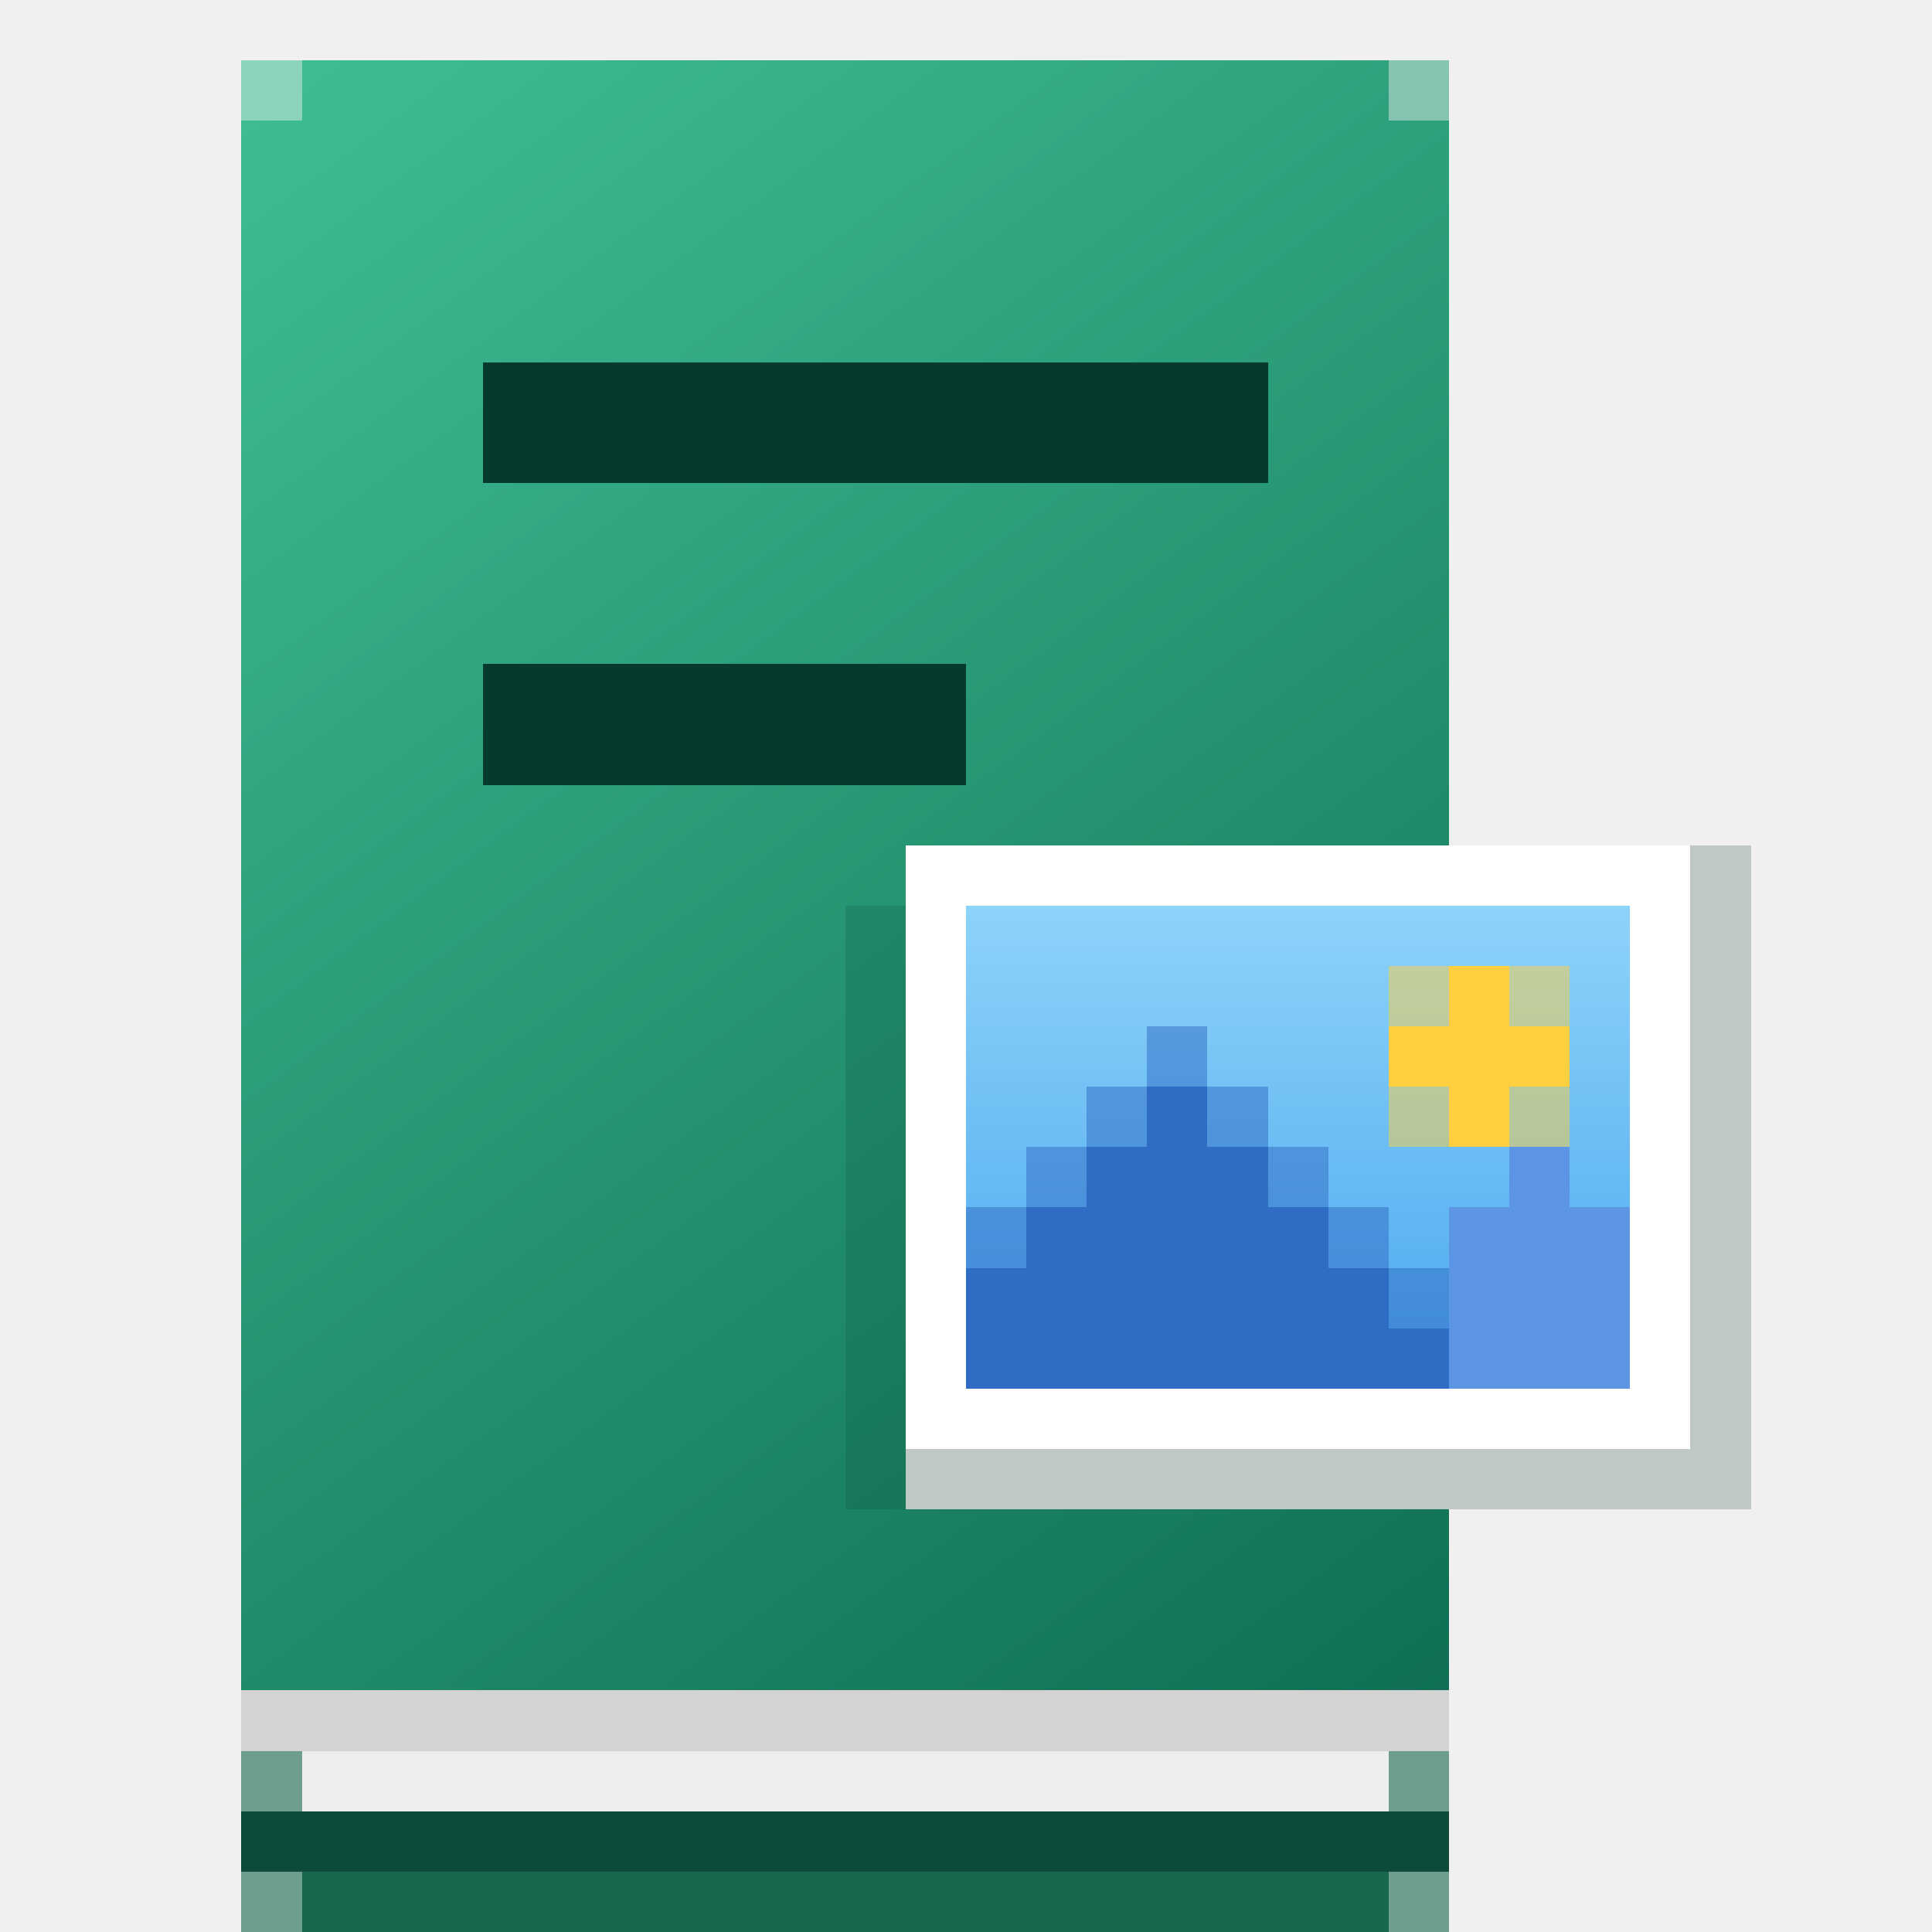
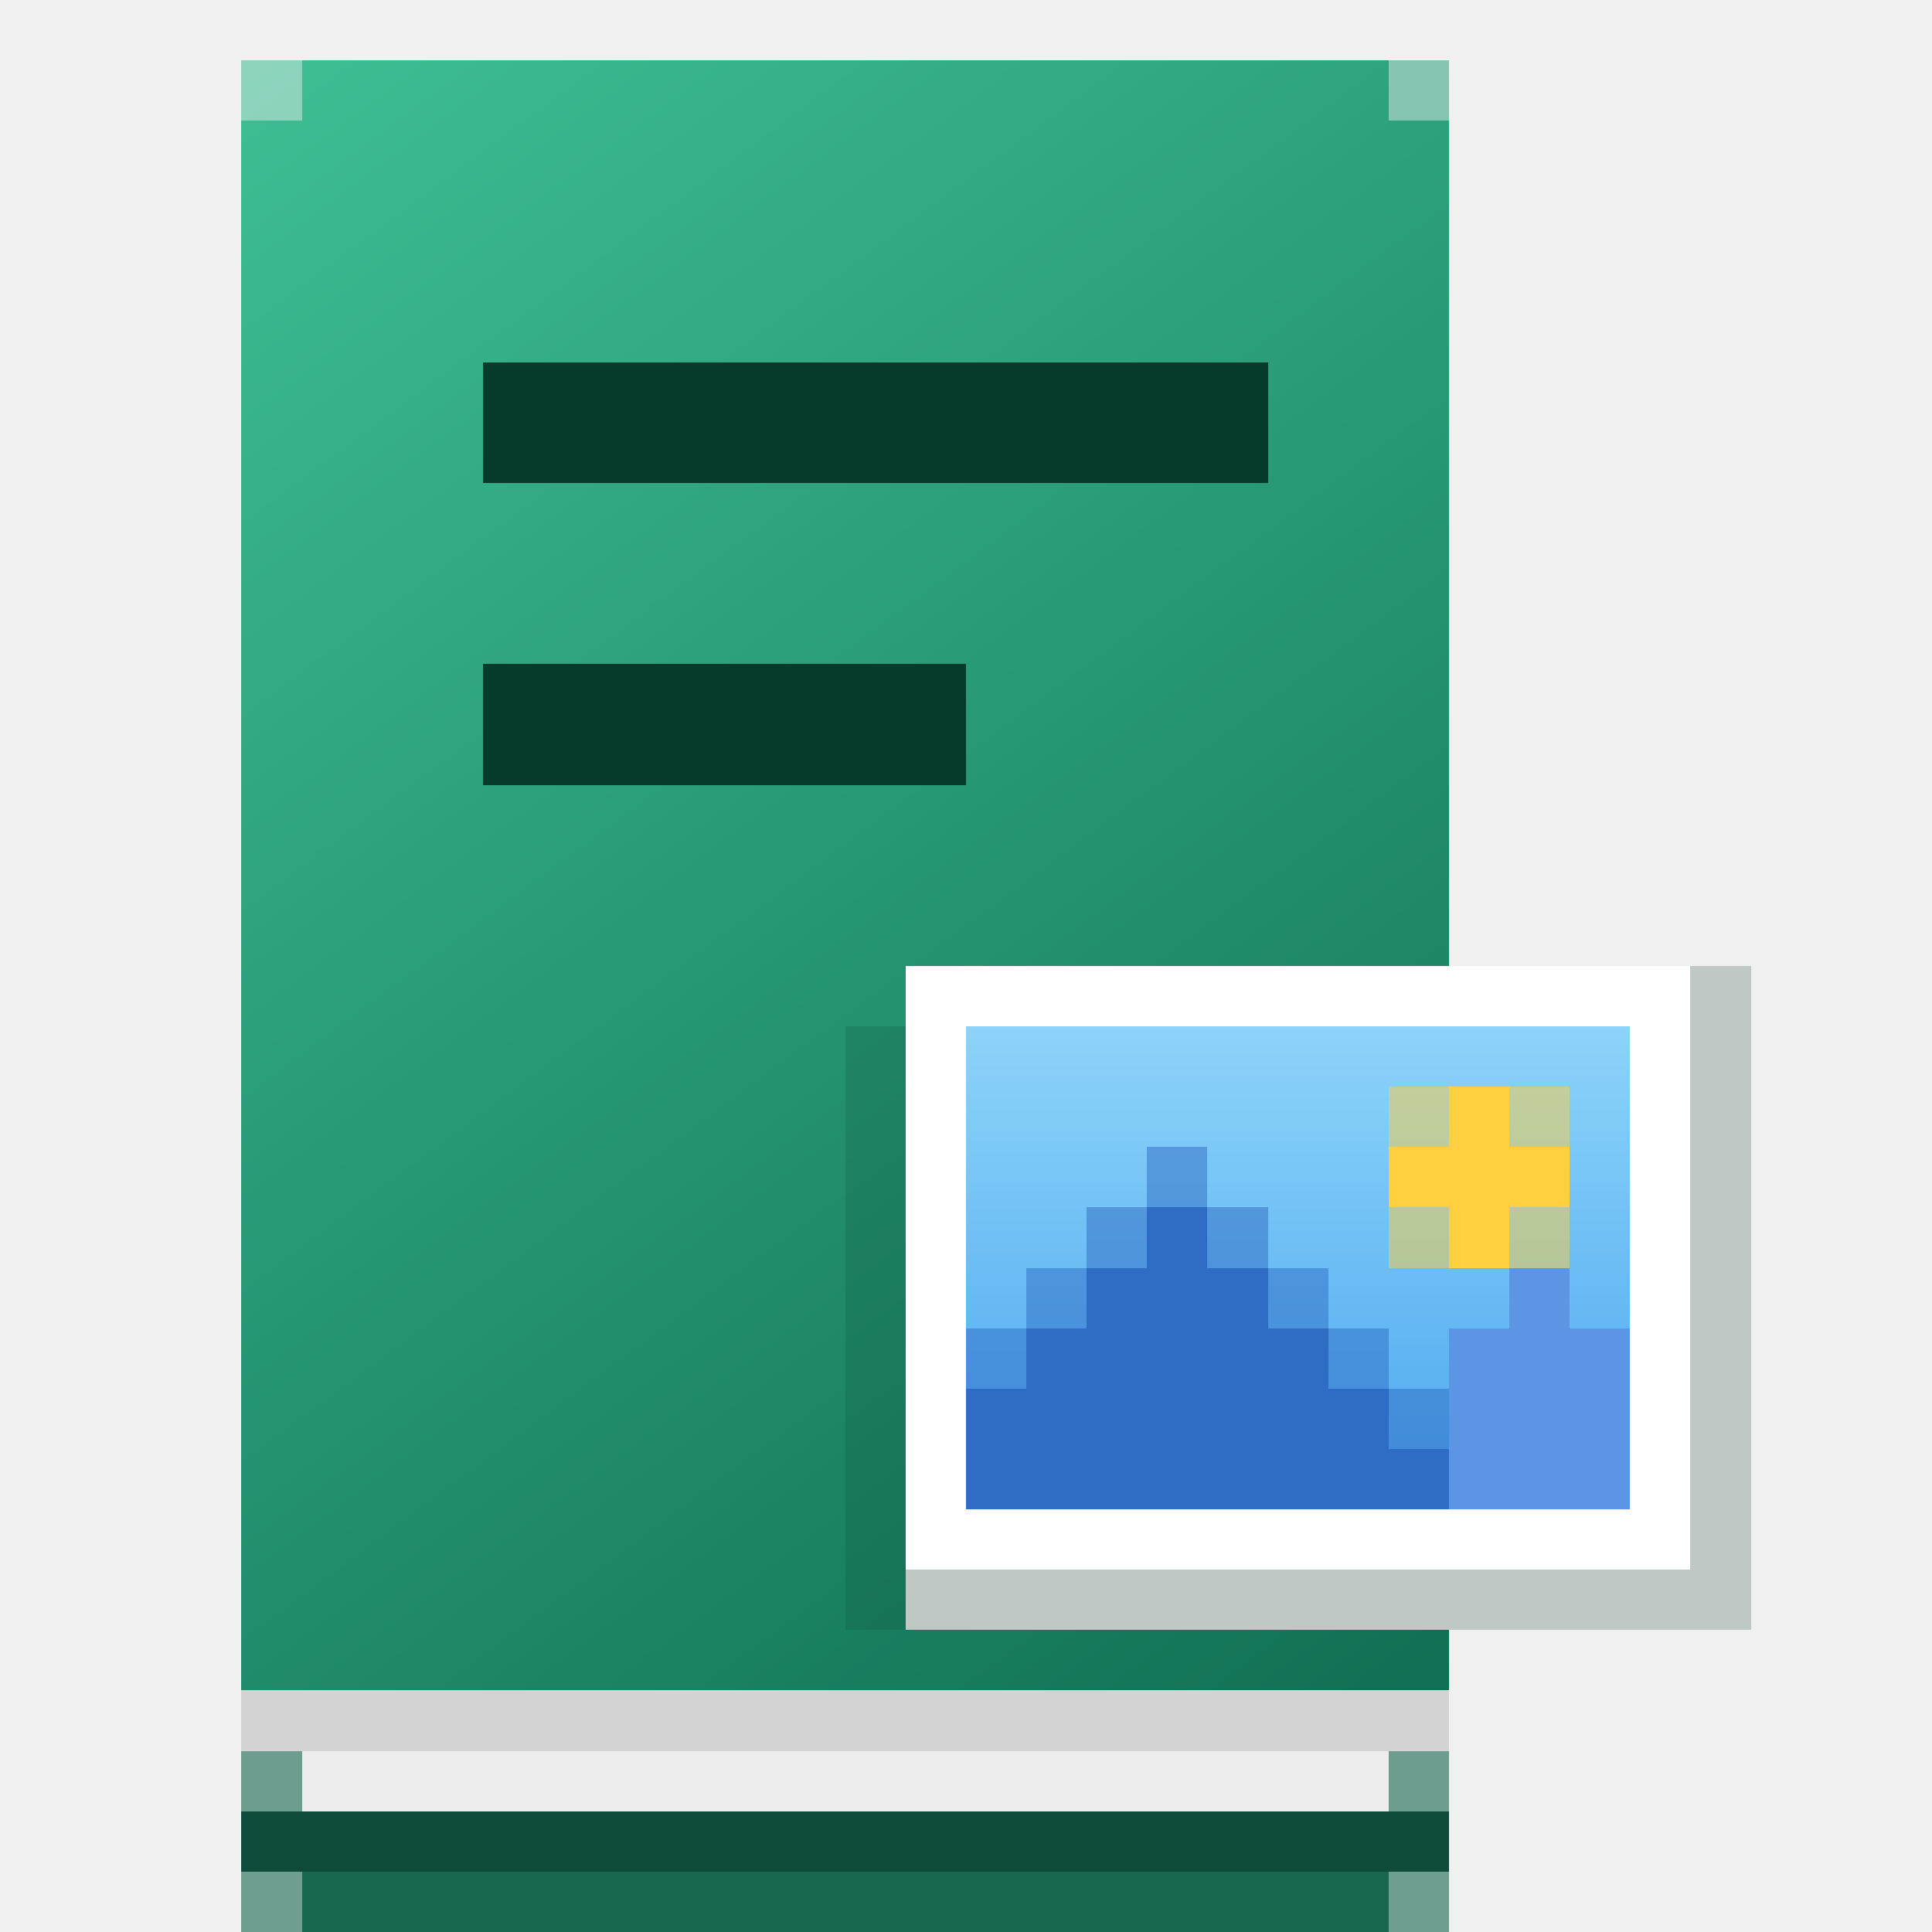
<svg xmlns="http://www.w3.org/2000/svg" width="32" height="32" viewBox="0 0 32 32">
  <defs>
    <linearGradient id="pg" x1="4" y1="1" x2="24" y2="28" gradientUnits="userSpaceOnUse">
      <stop offset="0" stop-color="#3EBE94" />
      <stop offset="1" stop-color="#106F54" />
    </linearGradient>
-     <linearGradient id="sky" x1="0" y1="15" x2="0" y2="23" gradientUnits="userSpaceOnUse">
+     <linearGradient id="sky" x1="0" y1="17" x2="0" y2="25" gradientUnits="userSpaceOnUse">
      <stop offset="0" stop-color="#8DD3FA" />
      <stop offset="1" stop-color="#4BA7EE" />
    </linearGradient>
  </defs>
  <rect x="4" y="2" width="20" height="26" fill="url(#pg)" shape-rendering="crispEdges" />
  <rect x="5" y="1" width="18" height="1" fill="url(#pg)" shape-rendering="crispEdges" />
  <rect x="5" y="28" width="18" height="1" fill="url(#pg)" shape-rendering="crispEdges" />
  <rect x="4" y="1" width="1" height="1" fill="url(#pg)" opacity="0.55" shape-rendering="crispEdges" />
  <rect x="4" y="28" width="1" height="1" fill="url(#pg)" shape-rendering="crispEdges" />
  <rect x="23" y="1" width="1" height="1" fill="url(#pg)" opacity="0.55" shape-rendering="crispEdges" />
  <rect x="23" y="28" width="1" height="1" fill="url(#pg)" shape-rendering="crispEdges" />
  <rect x="4" y="28" width="20" height="1" fill="#D3D3D3" shape-rendering="crispEdges" />
  <rect x="4" y="29" width="20" height="1" fill="#EDEDED" shape-rendering="crispEdges" />
  <rect x="4" y="29" width="1" height="1" fill="#17684F" opacity="0.6" shape-rendering="crispEdges" />
  <rect x="23" y="29" width="1" height="1" fill="#17684F" opacity="0.6" shape-rendering="crispEdges" />
  <rect x="4" y="30" width="20" height="1" fill="#0E4B3A" shape-rendering="crispEdges" />
  <rect x="5" y="31" width="18" height="1" fill="#17684F" shape-rendering="crispEdges" />
  <rect x="4" y="31" width="1" height="1" fill="#17684F" opacity="0.6" shape-rendering="crispEdges" />
  <rect x="23" y="31" width="1" height="1" fill="#17684F" opacity="0.6" shape-rendering="crispEdges" />
  <rect x="8" y="6" width="13" height="2" fill="#063A2D" shape-rendering="crispEdges" />
  <rect x="8" y="11" width="8" height="2" fill="#063A2D" shape-rendering="crispEdges" />
-   <rect x="14" y="15" width="1" height="10" fill="#063A2C" opacity="0.16" shape-rendering="crispEdges" />
-   <rect x="15" y="15" width="14" height="9" fill="#FFFFFF" shape-rendering="crispEdges" />
-   <rect x="16" y="14" width="12" height="1" fill="#FFFFFF" shape-rendering="crispEdges" />
-   <rect x="16" y="24" width="12" height="1" fill="#FFFFFF" shape-rendering="crispEdges" />
-   <rect x="15" y="14" width="1" height="1" fill="#FFFFFF" shape-rendering="crispEdges" />
-   <rect x="15" y="24" width="1" height="1" fill="#FFFFFF" shape-rendering="crispEdges" />
-   <rect x="28" y="14" width="1" height="1" fill="#FFFFFF" shape-rendering="crispEdges" />
-   <rect x="28" y="24" width="1" height="1" fill="#FFFFFF" shape-rendering="crispEdges" />
-   <rect x="28" y="14" width="1" height="11" fill="#BFC8C5" shape-rendering="crispEdges" />
-   <rect x="15" y="24" width="14" height="1" fill="#BFC8C5" shape-rendering="crispEdges" />
-   <rect x="16" y="15" width="11" height="8" fill="url(#sky)" shape-rendering="crispEdges" />
-   <rect x="23" y="16" width="1" height="1" fill="#FFCF3F" opacity="0.5" shape-rendering="crispEdges" />
-   <rect x="24" y="16" width="1" height="1" fill="#FFCF3F" shape-rendering="crispEdges" />
-   <rect x="25" y="16" width="1" height="1" fill="#FFCF3F" opacity="0.5" shape-rendering="crispEdges" />
-   <rect x="19" y="17" width="1" height="1" fill="#2F6CC4" opacity="0.5" shape-rendering="crispEdges" />
-   <rect x="23" y="17" width="1" height="1" fill="#FFCF3F" shape-rendering="crispEdges" />
-   <rect x="24" y="17" width="1" height="1" fill="#FFCF3F" shape-rendering="crispEdges" />
-   <rect x="25" y="17" width="1" height="1" fill="#FFCF3F" shape-rendering="crispEdges" />
-   <rect x="18" y="18" width="1" height="1" fill="#2F6CC4" opacity="0.5" shape-rendering="crispEdges" />
-   <rect x="19" y="18" width="1" height="1" fill="#2F6CC4" shape-rendering="crispEdges" />
-   <rect x="20" y="18" width="1" height="1" fill="#2F6CC4" opacity="0.5" shape-rendering="crispEdges" />
+   <rect x="14" y="17" width="1" height="10" fill="#063A2C" opacity="0.16" shape-rendering="crispEdges" />
+   <rect x="15" y="17" width="14" height="9" fill="#FFFFFF" shape-rendering="crispEdges" />
+   <rect x="16" y="16" width="12" height="1" fill="#FFFFFF" shape-rendering="crispEdges" />
+   <rect x="16" y="26" width="12" height="1" fill="#FFFFFF" shape-rendering="crispEdges" />
+   <rect x="15" y="16" width="1" height="1" fill="#FFFFFF" shape-rendering="crispEdges" />
+   <rect x="15" y="26" width="1" height="1" fill="#FFFFFF" shape-rendering="crispEdges" />
+   <rect x="28" y="16" width="1" height="1" fill="#FFFFFF" shape-rendering="crispEdges" />
+   <rect x="28" y="26" width="1" height="1" fill="#FFFFFF" shape-rendering="crispEdges" />
+   <rect x="28" y="16" width="1" height="11" fill="#BFC8C5" shape-rendering="crispEdges" />
+   <rect x="15" y="26" width="14" height="1" fill="#BFC8C5" shape-rendering="crispEdges" />
+   <rect x="16" y="17" width="11" height="8" fill="url(#sky)" shape-rendering="crispEdges" />
  <rect x="23" y="18" width="1" height="1" fill="#FFCF3F" opacity="0.5" shape-rendering="crispEdges" />
  <rect x="24" y="18" width="1" height="1" fill="#FFCF3F" shape-rendering="crispEdges" />
  <rect x="25" y="18" width="1" height="1" fill="#FFCF3F" opacity="0.5" shape-rendering="crispEdges" />
-   <rect x="17" y="19" width="1" height="1" fill="#2F6CC4" opacity="0.5" shape-rendering="crispEdges" />
-   <rect x="18" y="19" width="1" height="1" fill="#2F6CC4" shape-rendering="crispEdges" />
-   <rect x="19" y="19" width="1" height="1" fill="#2F6CC4" shape-rendering="crispEdges" />
-   <rect x="20" y="19" width="1" height="1" fill="#2F6CC4" shape-rendering="crispEdges" />
-   <rect x="21" y="19" width="1" height="1" fill="#2F6CC4" opacity="0.5" shape-rendering="crispEdges" />
-   <rect x="25" y="19" width="1" height="1" fill="#5C95E3" shape-rendering="crispEdges" />
-   <rect x="16" y="20" width="1" height="1" fill="#2F6CC4" opacity="0.5" shape-rendering="crispEdges" />
-   <rect x="17" y="20" width="1" height="1" fill="#2F6CC4" shape-rendering="crispEdges" />
-   <rect x="18" y="20" width="1" height="1" fill="#2F6CC4" shape-rendering="crispEdges" />
+   <rect x="19" y="19" width="1" height="1" fill="#2F6CC4" opacity="0.5" shape-rendering="crispEdges" />
+   <rect x="23" y="19" width="1" height="1" fill="#FFCF3F" shape-rendering="crispEdges" />
+   <rect x="24" y="19" width="1" height="1" fill="#FFCF3F" shape-rendering="crispEdges" />
+   <rect x="25" y="19" width="1" height="1" fill="#FFCF3F" shape-rendering="crispEdges" />
+   <rect x="18" y="20" width="1" height="1" fill="#2F6CC4" opacity="0.5" shape-rendering="crispEdges" />
  <rect x="19" y="20" width="1" height="1" fill="#2F6CC4" shape-rendering="crispEdges" />
-   <rect x="20" y="20" width="1" height="1" fill="#2F6CC4" shape-rendering="crispEdges" />
-   <rect x="21" y="20" width="1" height="1" fill="#2F6CC4" shape-rendering="crispEdges" />
-   <rect x="22" y="20" width="1" height="1" fill="#2F6CC4" opacity="0.5" shape-rendering="crispEdges" />
-   <rect x="24" y="20" width="1" height="1" fill="#5C95E3" shape-rendering="crispEdges" />
-   <rect x="25" y="20" width="1" height="1" fill="#5C95E3" shape-rendering="crispEdges" />
-   <rect x="26" y="20" width="1" height="1" fill="#5C95E3" shape-rendering="crispEdges" />
-   <rect x="16" y="21" width="1" height="1" fill="#2F6CC4" shape-rendering="crispEdges" />
-   <rect x="17" y="21" width="1" height="1" fill="#2F6CC4" shape-rendering="crispEdges" />
+   <rect x="20" y="20" width="1" height="1" fill="#2F6CC4" opacity="0.5" shape-rendering="crispEdges" />
+   <rect x="23" y="20" width="1" height="1" fill="#FFCF3F" opacity="0.5" shape-rendering="crispEdges" />
+   <rect x="24" y="20" width="1" height="1" fill="#FFCF3F" shape-rendering="crispEdges" />
+   <rect x="25" y="20" width="1" height="1" fill="#FFCF3F" opacity="0.5" shape-rendering="crispEdges" />
+   <rect x="17" y="21" width="1" height="1" fill="#2F6CC4" opacity="0.5" shape-rendering="crispEdges" />
  <rect x="18" y="21" width="1" height="1" fill="#2F6CC4" shape-rendering="crispEdges" />
  <rect x="19" y="21" width="1" height="1" fill="#2F6CC4" shape-rendering="crispEdges" />
  <rect x="20" y="21" width="1" height="1" fill="#2F6CC4" shape-rendering="crispEdges" />
-   <rect x="21" y="21" width="1" height="1" fill="#2F6CC4" shape-rendering="crispEdges" />
-   <rect x="22" y="21" width="1" height="1" fill="#2F6CC4" shape-rendering="crispEdges" />
-   <rect x="23" y="21" width="1" height="1" fill="#2F6CC4" opacity="0.5" shape-rendering="crispEdges" />
-   <rect x="24" y="21" width="1" height="1" fill="#5C95E3" shape-rendering="crispEdges" />
+   <rect x="21" y="21" width="1" height="1" fill="#2F6CC4" opacity="0.5" shape-rendering="crispEdges" />
  <rect x="25" y="21" width="1" height="1" fill="#5C95E3" shape-rendering="crispEdges" />
-   <rect x="26" y="21" width="1" height="1" fill="#5C95E3" shape-rendering="crispEdges" />
-   <rect x="16" y="22" width="1" height="1" fill="#2F6CC4" shape-rendering="crispEdges" />
+   <rect x="16" y="22" width="1" height="1" fill="#2F6CC4" opacity="0.5" shape-rendering="crispEdges" />
  <rect x="17" y="22" width="1" height="1" fill="#2F6CC4" shape-rendering="crispEdges" />
  <rect x="18" y="22" width="1" height="1" fill="#2F6CC4" shape-rendering="crispEdges" />
  <rect x="19" y="22" width="1" height="1" fill="#2F6CC4" shape-rendering="crispEdges" />
  <rect x="20" y="22" width="1" height="1" fill="#2F6CC4" shape-rendering="crispEdges" />
  <rect x="21" y="22" width="1" height="1" fill="#2F6CC4" shape-rendering="crispEdges" />
-   <rect x="22" y="22" width="1" height="1" fill="#2F6CC4" shape-rendering="crispEdges" />
-   <rect x="23" y="22" width="1" height="1" fill="#2F6CC4" shape-rendering="crispEdges" />
+   <rect x="22" y="22" width="1" height="1" fill="#2F6CC4" opacity="0.5" shape-rendering="crispEdges" />
  <rect x="24" y="22" width="1" height="1" fill="#5C95E3" shape-rendering="crispEdges" />
  <rect x="25" y="22" width="1" height="1" fill="#5C95E3" shape-rendering="crispEdges" />
  <rect x="26" y="22" width="1" height="1" fill="#5C95E3" shape-rendering="crispEdges" />
+   <rect x="16" y="23" width="1" height="1" fill="#2F6CC4" shape-rendering="crispEdges" />
+   <rect x="17" y="23" width="1" height="1" fill="#2F6CC4" shape-rendering="crispEdges" />
+   <rect x="18" y="23" width="1" height="1" fill="#2F6CC4" shape-rendering="crispEdges" />
+   <rect x="19" y="23" width="1" height="1" fill="#2F6CC4" shape-rendering="crispEdges" />
+   <rect x="20" y="23" width="1" height="1" fill="#2F6CC4" shape-rendering="crispEdges" />
+   <rect x="21" y="23" width="1" height="1" fill="#2F6CC4" shape-rendering="crispEdges" />
+   <rect x="22" y="23" width="1" height="1" fill="#2F6CC4" shape-rendering="crispEdges" />
+   <rect x="23" y="23" width="1" height="1" fill="#2F6CC4" opacity="0.5" shape-rendering="crispEdges" />
+   <rect x="24" y="23" width="1" height="1" fill="#5C95E3" shape-rendering="crispEdges" />
+   <rect x="25" y="23" width="1" height="1" fill="#5C95E3" shape-rendering="crispEdges" />
+   <rect x="26" y="23" width="1" height="1" fill="#5C95E3" shape-rendering="crispEdges" />
+   <rect x="16" y="24" width="1" height="1" fill="#2F6CC4" shape-rendering="crispEdges" />
+   <rect x="17" y="24" width="1" height="1" fill="#2F6CC4" shape-rendering="crispEdges" />
+   <rect x="18" y="24" width="1" height="1" fill="#2F6CC4" shape-rendering="crispEdges" />
+   <rect x="19" y="24" width="1" height="1" fill="#2F6CC4" shape-rendering="crispEdges" />
+   <rect x="20" y="24" width="1" height="1" fill="#2F6CC4" shape-rendering="crispEdges" />
+   <rect x="21" y="24" width="1" height="1" fill="#2F6CC4" shape-rendering="crispEdges" />
+   <rect x="22" y="24" width="1" height="1" fill="#2F6CC4" shape-rendering="crispEdges" />
+   <rect x="23" y="24" width="1" height="1" fill="#2F6CC4" shape-rendering="crispEdges" />
+   <rect x="24" y="24" width="1" height="1" fill="#5C95E3" shape-rendering="crispEdges" />
+   <rect x="25" y="24" width="1" height="1" fill="#5C95E3" shape-rendering="crispEdges" />
+   <rect x="26" y="24" width="1" height="1" fill="#5C95E3" shape-rendering="crispEdges" />
</svg>
